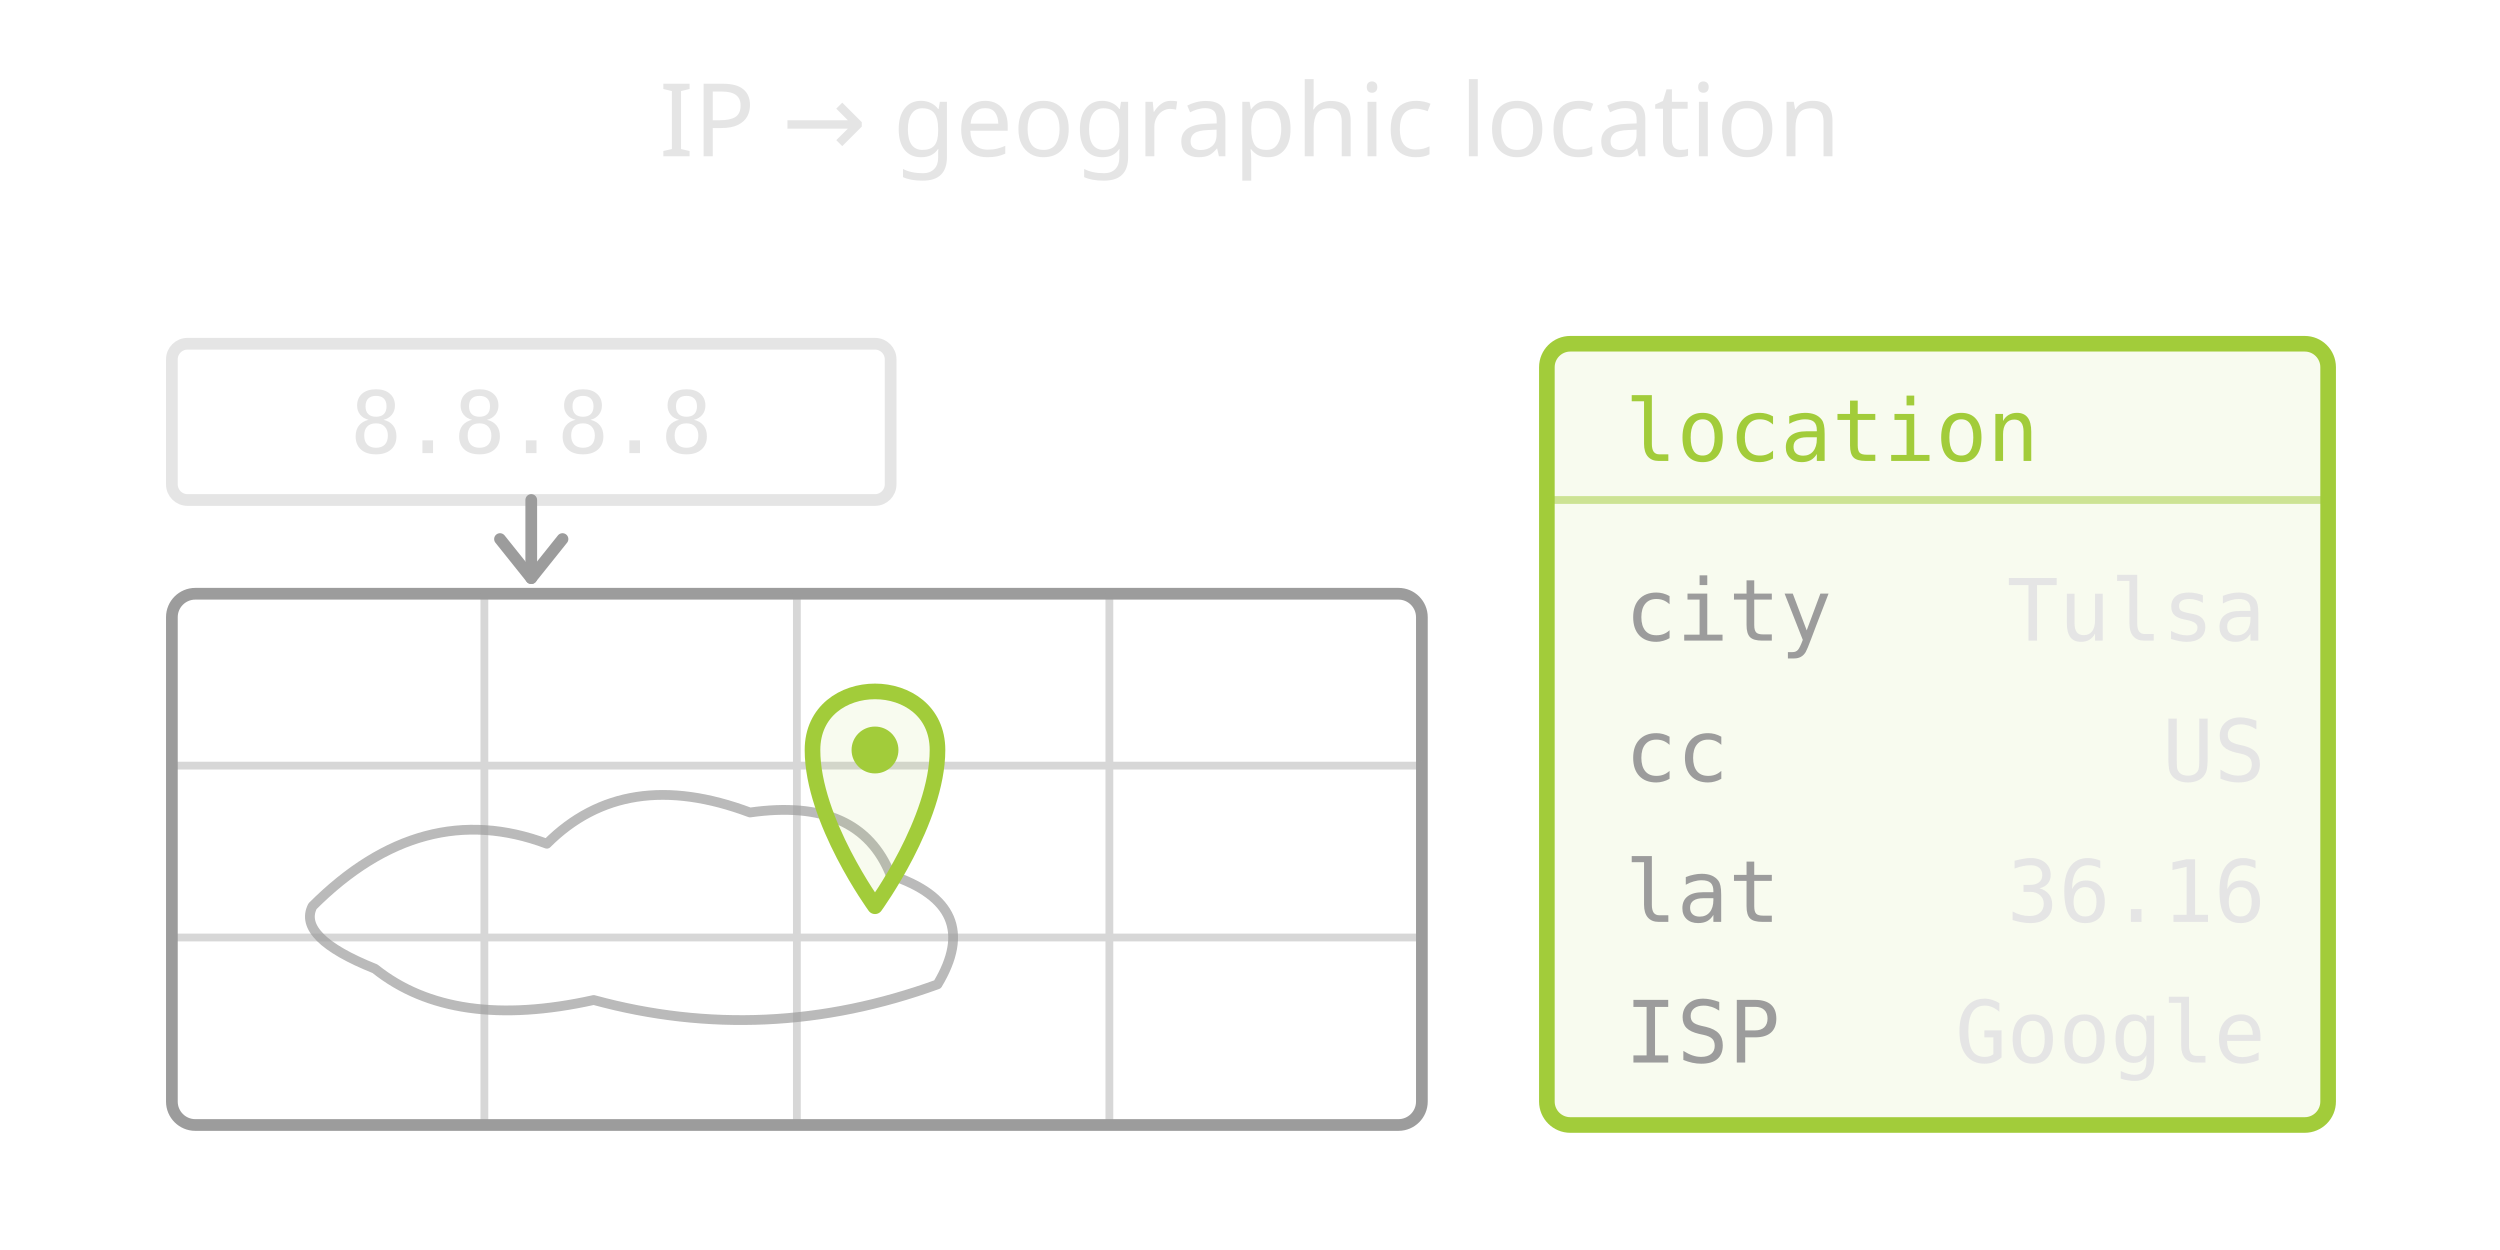
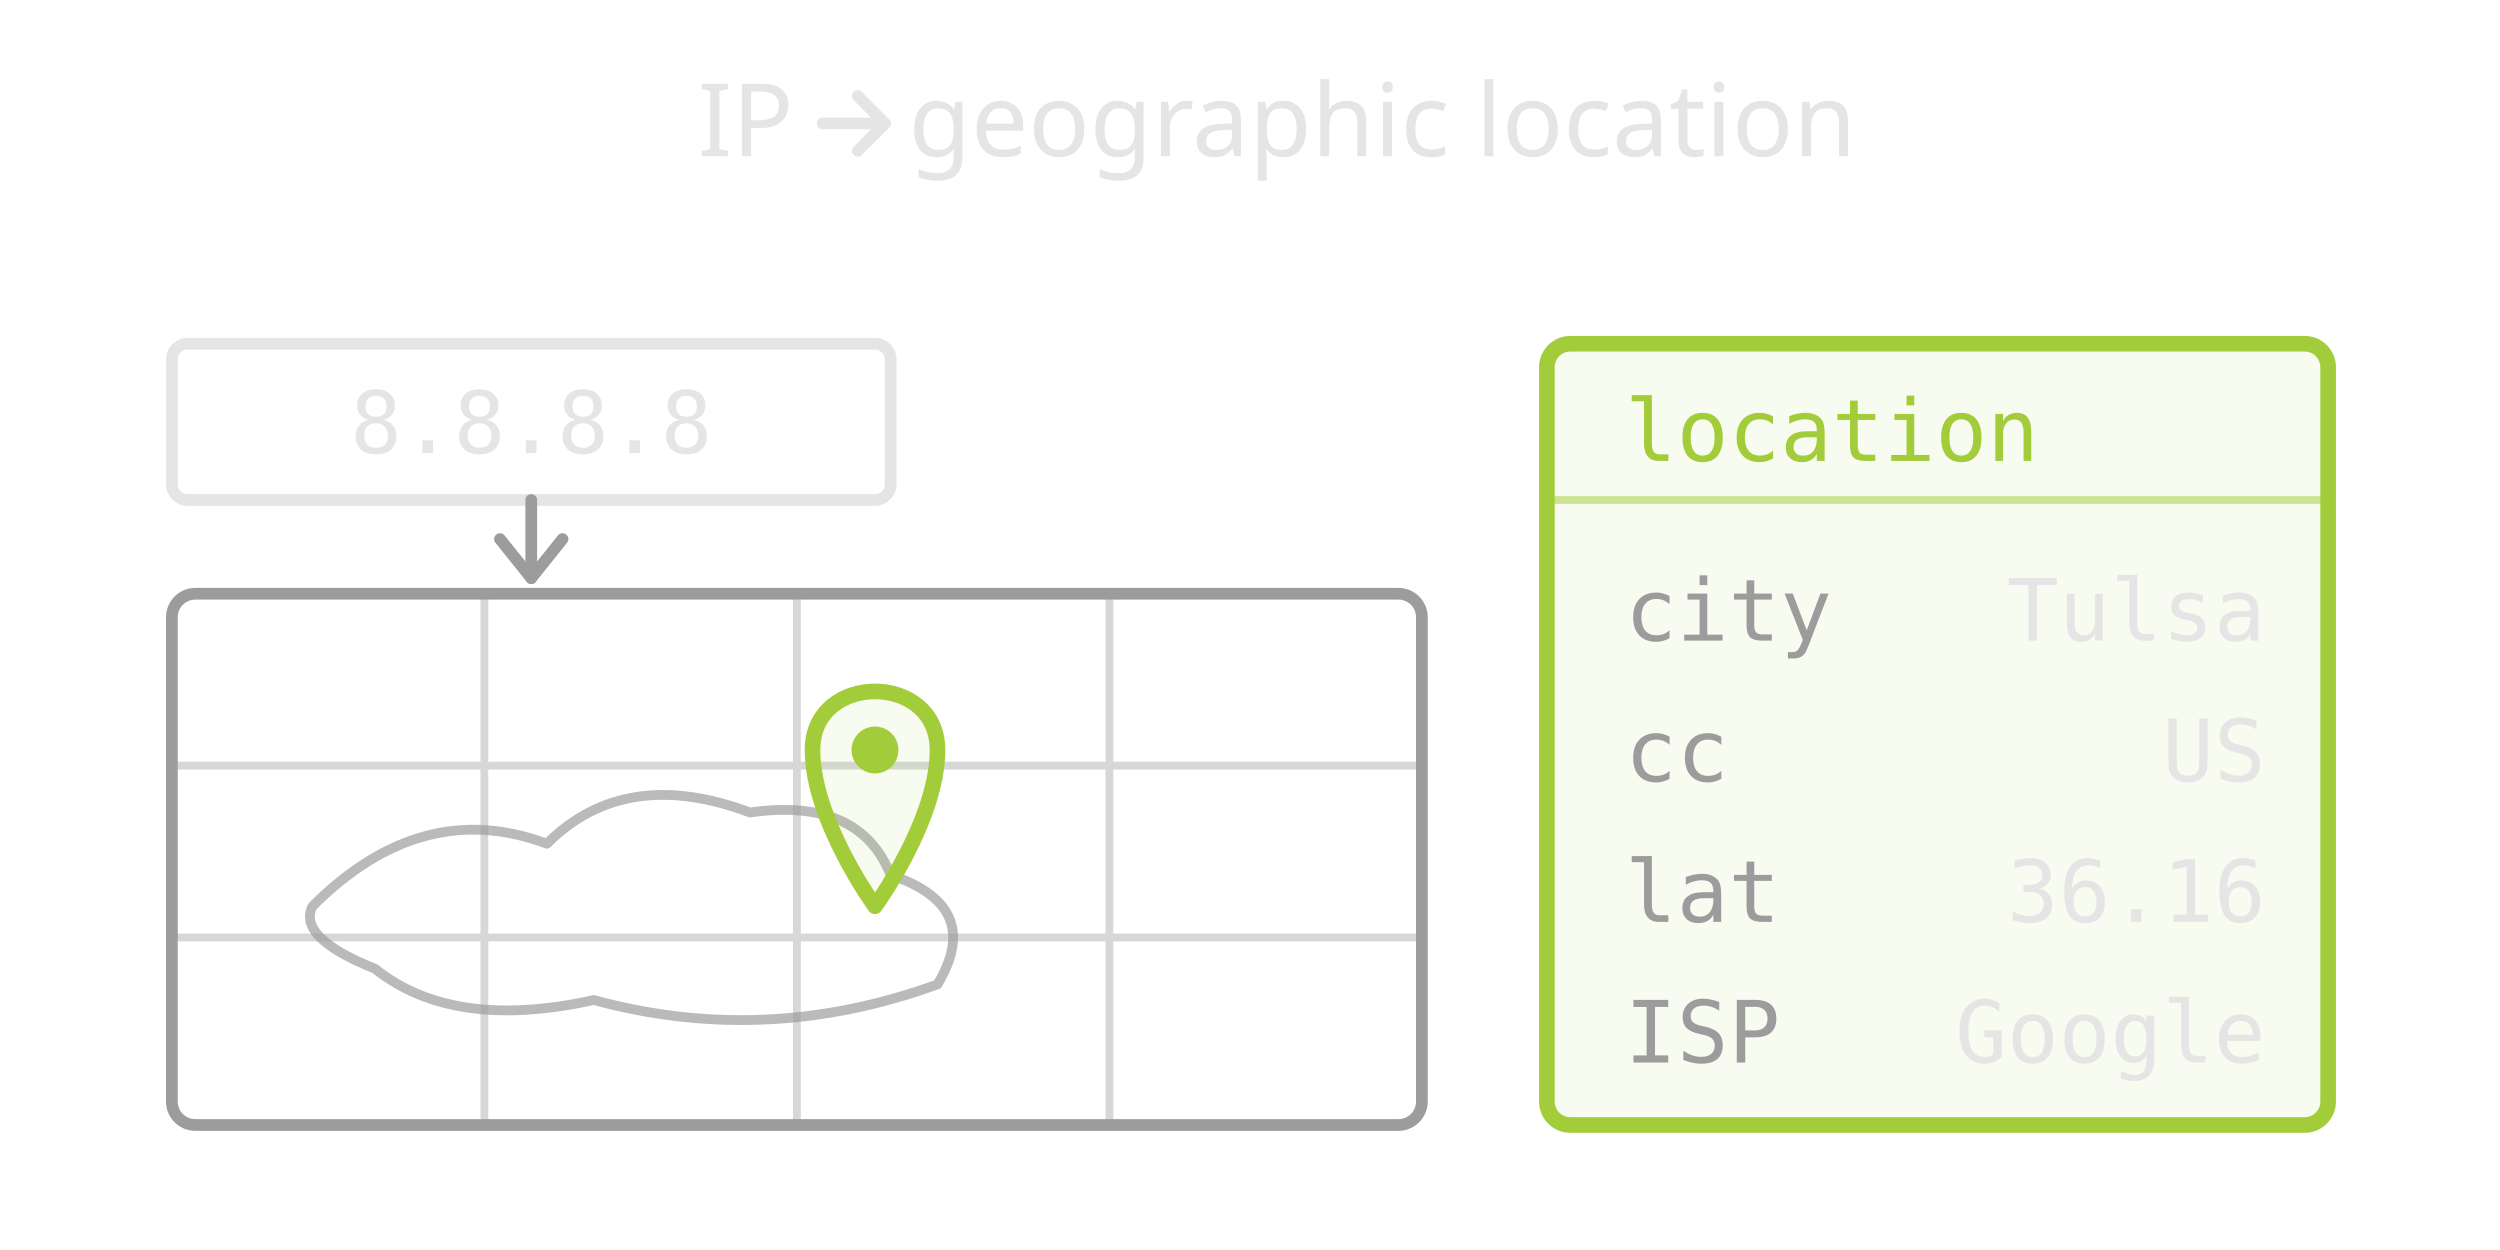
<svg xmlns="http://www.w3.org/2000/svg" viewBox="0 0 320 160" fill="none" font-family="IBM Plex Sans, sans-serif">
-   <text x="160" y="20" fill="#E5E5E5" font-size="13" font-weight="500" text-anchor="middle">IP → geographic location</text>
+   <text fill="#E5E5E5" font-size="13" font-weight="500" x="89.3" y="20.0" text-anchor="start">IP</text>
+   <path d="M105.3 15.8 H113.3 M109.8 12.3 L113.3 15.8 L109.8 19.3" fill="none" stroke="#E5E5E5" stroke-width="1.495" stroke-linecap="round" stroke-linejoin="round" />
+   <text fill="#E5E5E5" font-size="13" font-weight="500" x="116.3" y="20.0" text-anchor="start">geographic location</text>
  <rect x="22" y="44" width="92" height="20" rx="2" stroke="#E5E5E5" stroke-width="1.5" />
  <text x="68" y="58" fill="#E5E5E5" font-size="11" font-weight="500" text-anchor="middle" font-family="DM Mono, monospace">8.8.8.8</text>
  <rect x="22" y="76" width="160" height="68" rx="3" stroke="#9C9C9C" stroke-width="1.5" />
  <g stroke="#9C9C9C" stroke-width="1" opacity="0.4">
    <line x1="22" y1="98" x2="182" y2="98" />
    <line x1="22" y1="120" x2="182" y2="120" />
    <line x1="62" y1="76" x2="62" y2="144" />
    <line x1="102" y1="76" x2="102" y2="144" />
    <line x1="142" y1="76" x2="142" y2="144" />
  </g>
  <path d="M40 116 q14 -14 30 -8 q10 -10 26 -4 q14 -2 18 8 q12 4 6 14 q-22 8 -44 2 q-18 4 -28 -4 q-10 -4 -8 -8 z" stroke="#9C9C9C" stroke-width="1.25" stroke-linejoin="round" opacity="0.7" />
  <path d="M104 96 C104 86 120 86 120 96 C120 105 112 116 112 116 C112 116 104 105 104 96 Z" stroke="#A2CC3A" stroke-width="2" fill="#A2CC3A" fill-opacity="0.08" stroke-linejoin="round" />
  <circle cx="112" cy="96" r="3" fill="#A2CC3A" />
  <g stroke="#9C9C9C" stroke-width="1.5" stroke-linecap="round" stroke-linejoin="round">
    <line x1="68" y1="64" x2="68" y2="74" />
    <path d="M64 69 L68 74 L72 69" />
  </g>
  <rect x="198" y="44" width="100" height="100" rx="3" fill="#A2CC3A" fill-opacity="0.08" stroke="#A2CC3A" stroke-width="2" />
  <line x1="198" y1="64" x2="298" y2="64" stroke="#A2CC3A" stroke-width="1" opacity="0.5" />
  <text x="208" y="59" fill="#A2CC3A" font-size="11" font-weight="500" font-family="DM Mono, monospace">location</text>
  <g font-family="DM Mono, monospace" font-size="11" font-weight="500">
    <text x="208" y="82" fill="#9C9C9C">city</text>
    <text x="290" y="82" fill="#E5E5E5" text-anchor="end">Tulsa</text>
    <text x="208" y="100" fill="#9C9C9C">cc</text>
    <text x="290" y="100" fill="#E5E5E5" text-anchor="end">US</text>
    <text x="208" y="118" fill="#9C9C9C">lat</text>
    <text x="290" y="118" fill="#E5E5E5" text-anchor="end">36.16</text>
    <text x="208" y="136" fill="#9C9C9C">ISP</text>
    <text x="290" y="136" fill="#E5E5E5" text-anchor="end">Google</text>
  </g>
</svg>
